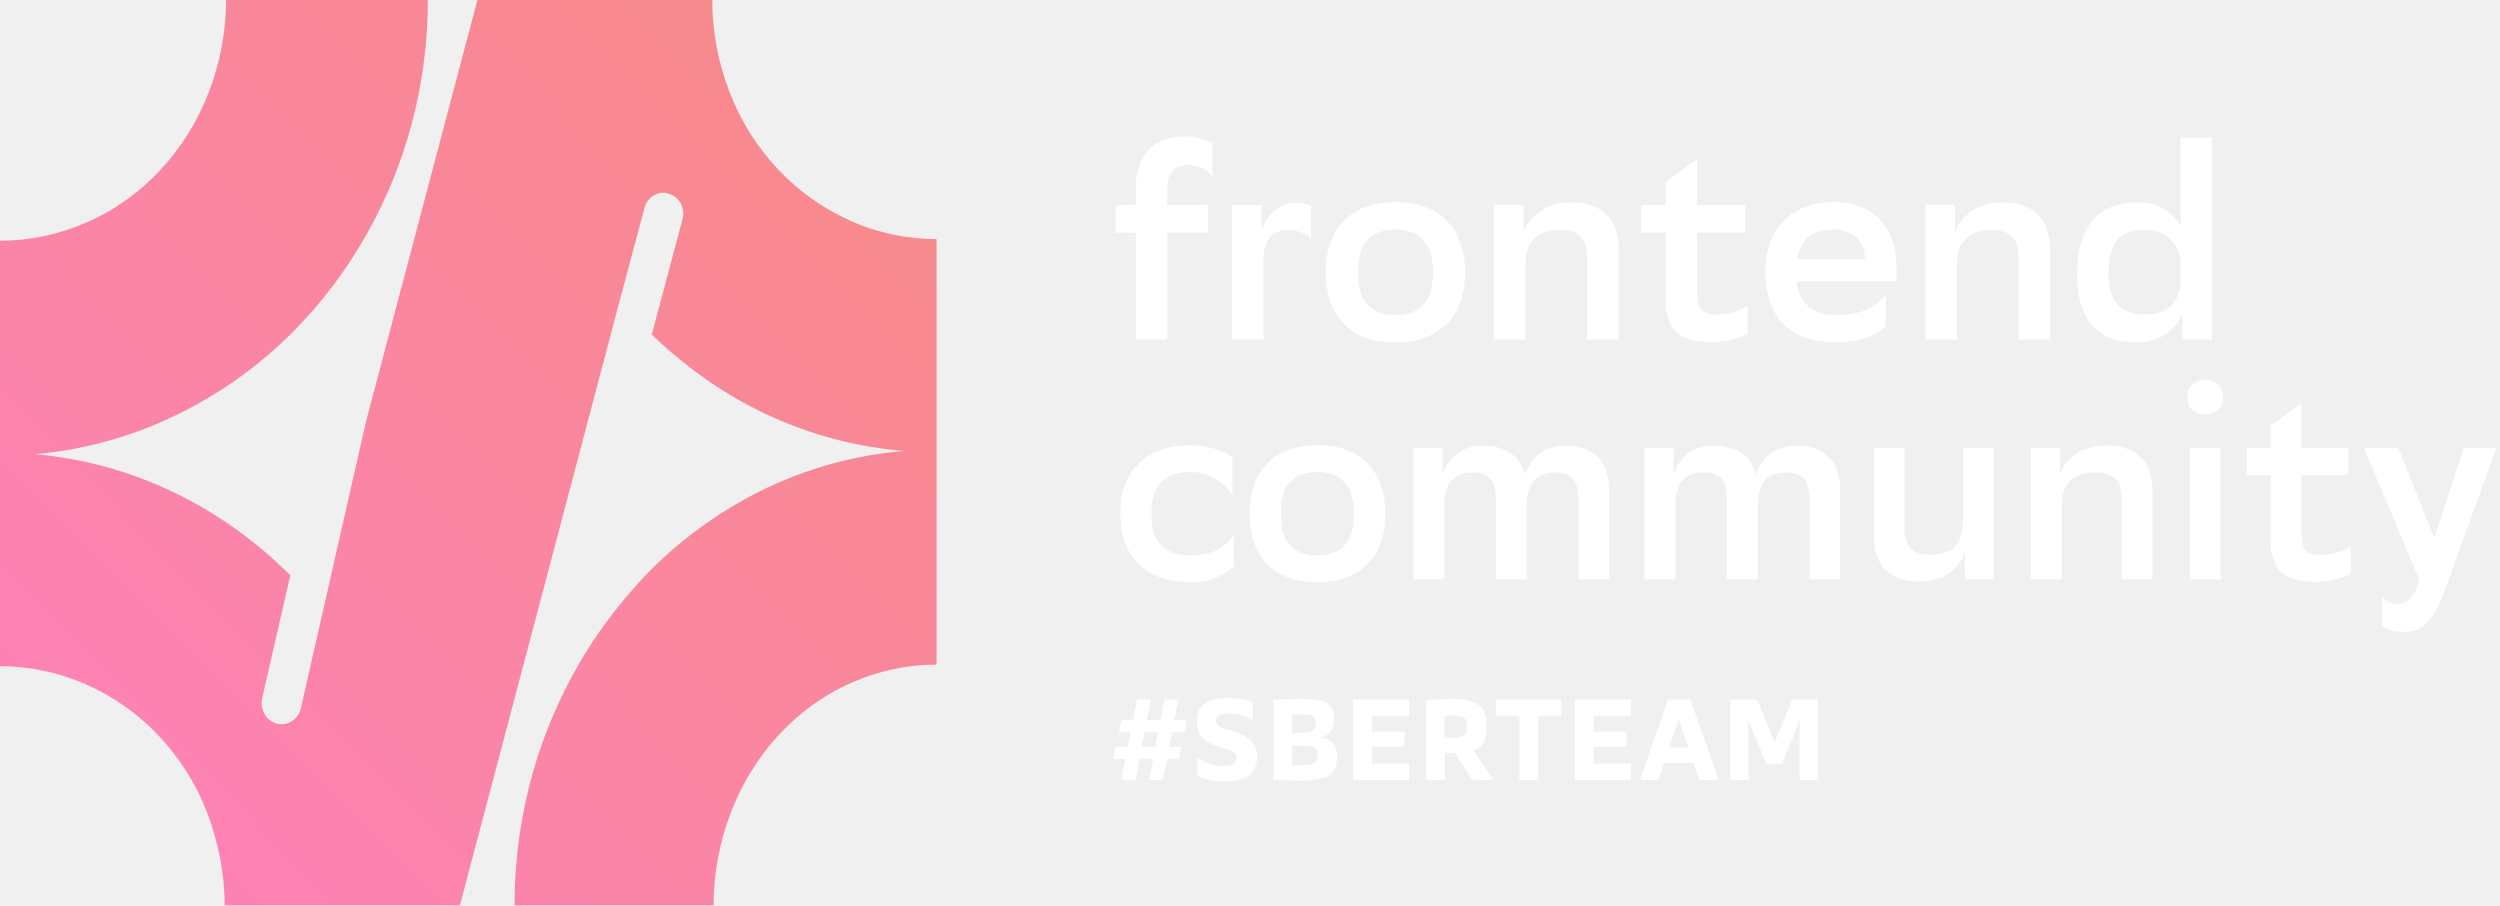
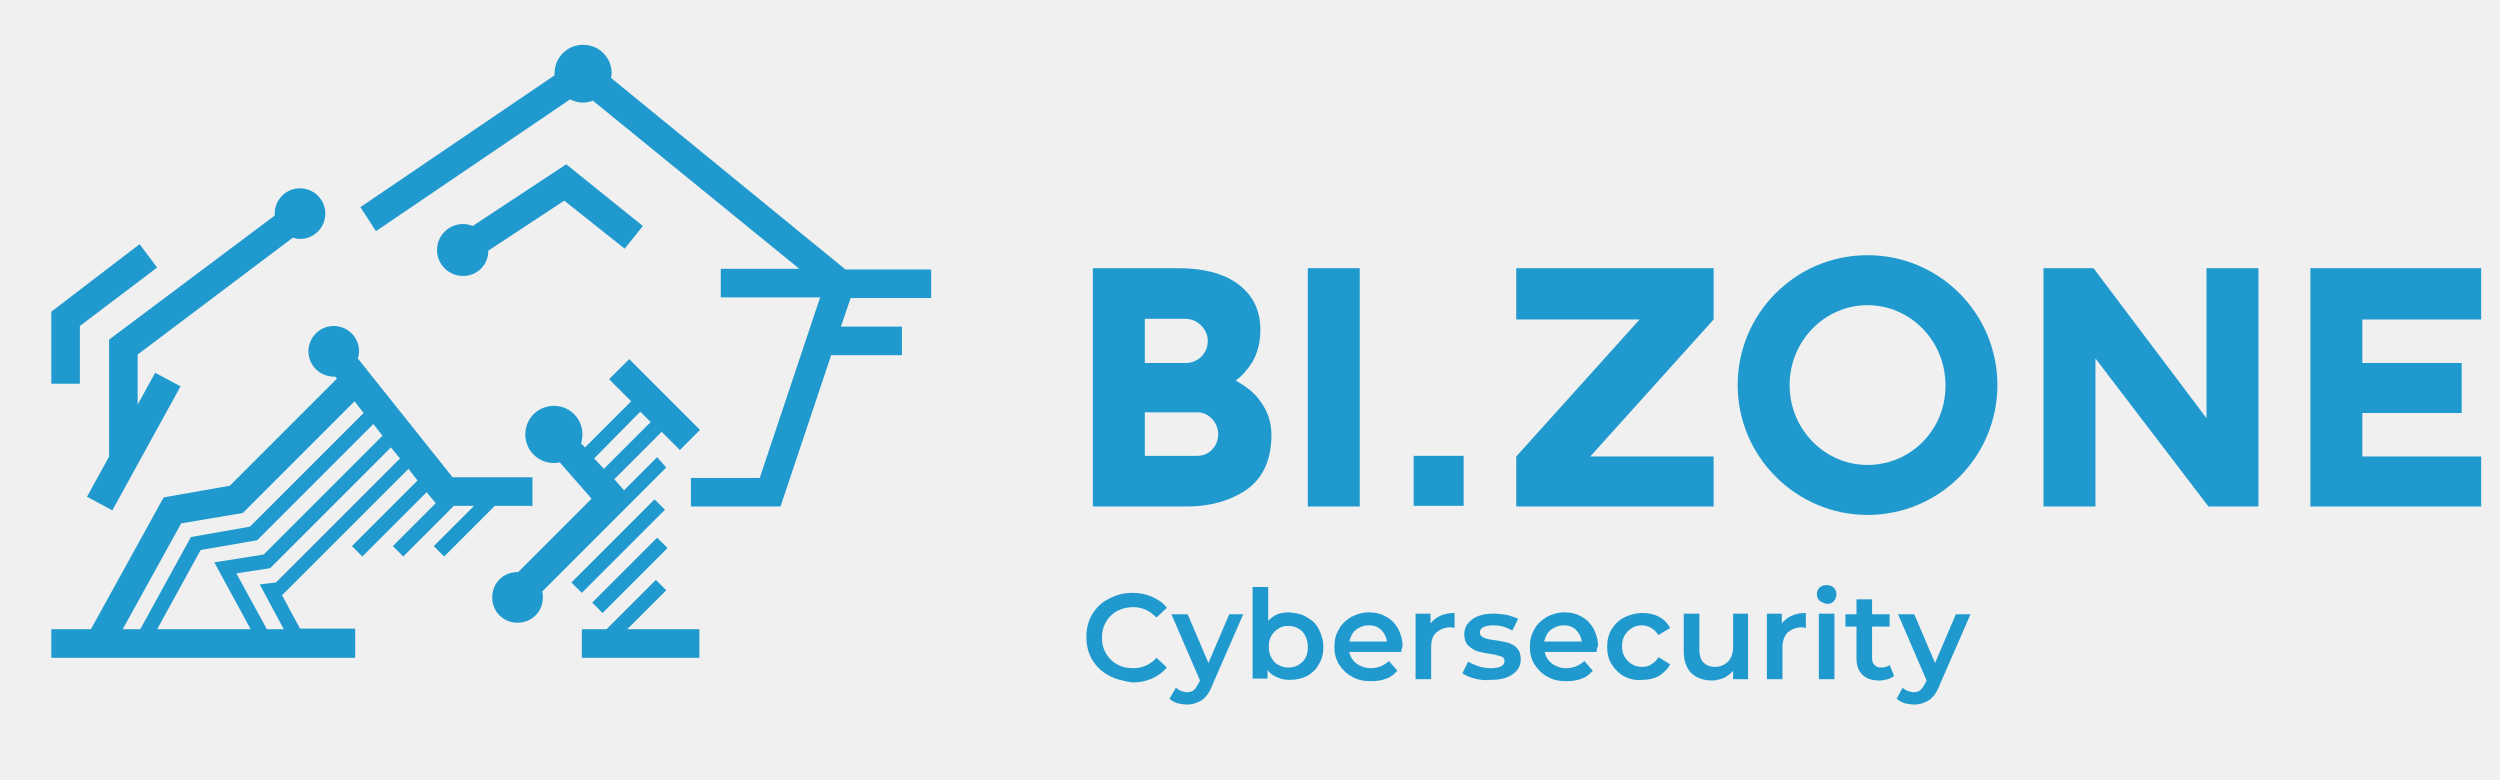
- <svg xmlns="http://www.w3.org/2000/svg" width="1245" height="451" viewBox="0 0 1245 451" fill="none">
-   <path fill-rule="evenodd" clip-rule="evenodd" d="M423.735 110.007C410.113 104.014 397.763 95.314 387.41 84.294C377.057 73.274 368.703 60.127 363.254 45.627C357.623 31.127 354.717 15.66 354.717 6.79435e-05H254.822H237.75L182.353 209.574L149.842 352.641C148.571 358.248 143.304 361.728 137.855 360.375C132.588 359.021 129.318 353.415 130.59 347.615L144.575 286.521C126.049 267.961 104.617 253.074 81.006 242.634C60.749 233.612 39.243 228.097 17.386 226.186C39.411 224.271 61.084 218.716 81.495 209.618C107.258 198.135 130.83 181.591 150.564 160.377C170.298 139.356 186.012 114.249 196.793 86.806C207.573 59.363 213.055 29.779 213.055 6.79435e-05H112.557C112.557 15.765 109.634 31.336 103.969 45.933C98.305 60.531 90.082 73.766 79.667 84.859C69.252 95.954 56.827 104.907 43.123 110.745C29.418 116.779 14.801 119.893 0 119.893V225.428V226.941V331.761C14.712 331.761 29.242 334.855 42.864 340.848C56.486 346.841 68.837 355.541 79.189 366.562C89.542 377.582 97.897 390.728 103.346 405.228C108.794 419.728 111.882 435.195 111.882 450.855H118.602H229.031L308.584 149.834L320.935 103.627C322.388 98.02 327.836 94.734 333.104 96.474C338.371 98.02 341.458 103.82 339.824 109.427L324.567 166.654C342.548 183.861 363.072 198.168 385.412 208.028C406.062 217.225 428.011 222.778 450.307 224.583C428.222 226.405 406.481 231.961 386.024 241.047C360.608 252.53 337.356 269.074 317.888 290.289V290.483C298.421 311.503 282.919 336.611 272.284 364.054C261.649 391.497 256.242 421.081 256.242 450.86H355.381C355.381 435.094 358.265 419.524 363.853 404.927C369.441 390.329 377.552 377.094 387.827 366C398.101 354.906 410.359 345.953 423.878 340.114C437.397 334.081 451.817 330.967 466.417 330.967V225.234L466.418 119.094C451.706 119.094 437.176 116.001 423.554 110.007H423.735Z" fill="url(#paint0_linear_9_21)" />
-   <path d="M565.615 102.082V93.908C565.615 89.263 566.241 85.288 567.491 81.982C568.742 78.677 570.439 75.997 572.583 73.942C574.817 71.888 577.407 70.369 580.355 69.386C583.393 68.404 586.653 67.912 590.137 67.912C593.264 67.912 595.944 68.314 598.177 69.118C600.5 69.833 602.376 70.592 603.805 71.396V88.28C602.555 86.404 600.947 84.93 598.981 83.858C597.016 82.697 594.604 82.116 591.745 82.116C588.887 82.116 586.43 82.965 584.375 84.662C582.321 86.36 581.293 89.442 581.293 93.908V102.082H601.527V115.884H581.293V169.082H565.615V115.884H555.565V102.082H565.615ZM645.706 100.876C647.046 100.876 648.431 101.1 649.86 101.546C651.29 101.904 652.317 102.306 652.942 102.752V119.1C651.87 117.85 650.307 116.778 648.252 115.884C646.287 114.991 643.964 114.544 641.284 114.544C632.798 114.544 628.778 120.306 629.224 131.83V169.082H613.546V102.082H628.286V115.75C628.644 113.785 629.314 111.909 630.296 110.122C631.368 108.246 632.619 106.638 634.048 105.298C635.567 103.958 637.309 102.886 639.274 102.082C641.24 101.278 643.384 100.876 645.706 100.876ZM694.725 170.556C689.455 170.556 684.72 169.842 680.521 168.412C676.323 166.894 672.705 164.66 669.667 161.712C666.63 158.764 664.307 155.102 662.699 150.724C661.091 146.347 660.287 141.21 660.287 135.314C660.287 129.508 661.136 124.46 662.833 120.172C664.531 115.795 666.898 112.177 669.935 109.318C672.973 106.37 676.635 104.182 680.923 102.752C685.211 101.323 689.991 100.608 695.261 100.608C700.443 100.608 705.133 101.368 709.331 102.886C713.619 104.405 717.237 106.638 720.185 109.586C723.223 112.534 725.545 116.197 727.153 120.574C728.761 124.952 729.565 130.044 729.565 135.85C729.565 141.657 728.717 146.749 727.019 151.126C725.322 155.414 722.955 158.988 719.917 161.846C716.88 164.705 713.217 166.894 708.929 168.412C704.641 169.842 699.907 170.556 694.725 170.556ZM676.233 135.716C676.233 143.131 677.886 148.536 681.191 151.93C684.497 155.236 689.097 156.888 694.993 156.888C700.979 156.888 705.579 155.191 708.795 151.796C712.011 148.312 713.619 142.997 713.619 135.85V135.448C713.619 128.034 711.922 122.674 708.527 119.368C705.222 115.974 700.621 114.276 694.725 114.276C688.74 114.366 684.139 116.152 680.923 119.636C677.797 123.031 676.233 128.257 676.233 135.314V135.716ZM790.377 128.48C790.377 123.656 789.35 120.172 787.295 118.028C785.241 115.795 781.891 114.634 777.245 114.544H776.843C765.409 114.544 759.691 120.306 759.691 131.83V169.082H744.013V101.948H758.753V115.616C760.183 111.507 762.952 108.023 767.061 105.164C771.26 102.216 776.575 100.742 783.007 100.742C790.243 100.832 795.871 102.842 799.891 106.772C804.001 110.614 806.055 116.465 806.055 124.326V169.082H790.377V128.48ZM845.137 79.302V102.082H869.123V115.884H845.137V144.962C845.137 149.429 845.852 152.511 847.281 154.208C848.8 155.816 851.435 156.62 855.187 156.62C858.046 156.62 860.771 156.218 863.361 155.414C866.041 154.61 868.364 153.583 870.329 152.332V165.866C869.615 166.492 868.587 167.072 867.247 167.608C865.907 168.144 864.433 168.636 862.825 169.082C861.217 169.44 859.52 169.752 857.733 170.02C855.947 170.288 854.205 170.422 852.507 170.422C844.914 170.422 839.152 168.859 835.221 165.732C831.38 162.516 829.459 157.112 829.459 149.518V115.884H817.265V102.082H829.459V90.558L845.137 79.302ZM939.113 162.382C938.309 163.365 937.148 164.348 935.629 165.33C934.11 166.224 932.279 167.072 930.135 167.876C927.991 168.68 925.579 169.306 922.899 169.752C920.308 170.199 917.494 170.422 914.457 170.422C903.29 170.512 894.625 167.608 888.461 161.712C882.297 155.727 879.215 146.928 879.215 135.314C879.215 129.776 880.019 124.862 881.627 120.574C883.324 116.197 885.692 112.534 888.729 109.586C891.766 106.638 895.34 104.405 899.449 102.886C903.648 101.368 908.293 100.608 913.385 100.608C923.122 100.698 930.716 103.601 936.165 109.318C941.704 115.036 944.473 123.165 944.473 133.706V140.138H894.759C896.01 151.305 902.754 156.888 914.993 156.888C921.157 156.888 926.249 155.861 930.269 153.806C934.378 151.752 937.326 149.25 939.113 146.302V162.382ZM912.983 114.276C907.891 114.276 903.826 115.527 900.789 118.028C897.752 120.53 895.831 124.192 895.027 129.016H928.795C928.616 124.46 927.142 120.887 924.373 118.296C921.604 115.616 917.807 114.276 912.983 114.276ZM1005.25 128.48C1005.25 123.656 1004.22 120.172 1002.17 118.028C1000.11 115.795 996.762 114.634 992.116 114.544H991.714C980.28 114.544 974.562 120.306 974.562 131.83V169.082H958.884V101.948H973.624V115.616C975.054 111.507 977.823 108.023 981.932 105.164C986.131 102.216 991.446 100.742 997.878 100.742C1005.11 100.832 1010.74 102.842 1014.76 106.772C1018.87 110.614 1020.93 116.465 1020.93 124.326V169.082H1005.25V128.48ZM1101.55 68.582V169.082H1086.94V155.682C1086.32 157.558 1085.38 159.39 1084.13 161.176C1082.88 162.874 1081.27 164.437 1079.3 165.866C1077.43 167.296 1075.15 168.412 1072.47 169.216C1069.88 170.11 1066.84 170.556 1063.36 170.556C1059.07 170.556 1055.14 169.931 1051.57 168.68C1048.08 167.34 1045.04 165.33 1042.45 162.65C1039.95 159.97 1037.99 156.531 1036.56 152.332C1035.13 148.134 1034.41 143.086 1034.41 137.19C1034.41 130.58 1035.13 124.996 1036.56 120.44C1037.99 115.795 1040 112.043 1042.59 109.184C1045.27 106.236 1048.48 104.092 1052.24 102.752C1055.99 101.412 1060.14 100.742 1064.7 100.742C1070.06 100.742 1074.48 101.904 1077.96 104.226C1081.54 106.46 1084.22 109.14 1086 112.266V68.582H1101.55ZM1068.18 114.544C1061.84 114.544 1057.24 116.242 1054.38 119.636C1051.52 122.942 1050.09 128.57 1050.09 136.52C1050.09 140.183 1050.49 143.31 1051.3 145.9C1052.19 148.402 1053.4 150.456 1054.92 152.064C1056.52 153.672 1058.4 154.834 1060.54 155.548C1062.78 156.263 1065.23 156.62 1067.91 156.62C1073.63 156.62 1077.96 155.236 1080.91 152.466C1083.86 149.697 1085.56 145.811 1086 140.808V130.892C1085.56 125.622 1083.73 121.602 1080.51 118.832C1077.38 115.974 1073.27 114.544 1068.18 114.544Z" fill="white" />
-   <path d="M614.403 281.956C612.921 283.787 610.263 285.574 606.427 287.317C602.592 289.06 598.016 289.932 592.699 289.932C587.469 289.932 582.718 289.235 578.447 287.84C574.176 286.358 570.515 284.179 567.464 281.302C564.413 278.426 562.059 274.852 560.403 270.581C558.747 266.31 557.919 261.298 557.919 255.545C557.919 249.966 558.747 245.085 560.403 240.901C562.147 236.629 564.544 233.099 567.595 230.31C570.645 227.433 574.306 225.298 578.578 223.903C582.849 222.421 587.599 221.68 592.829 221.68C597.275 221.768 601.328 222.378 604.989 223.511C608.65 224.644 611.57 226.039 613.749 227.695V246.784C611.483 243.298 608.606 240.508 605.12 238.416C601.72 236.237 597.623 235.104 592.829 235.017C586.553 235.017 581.759 236.673 578.447 239.985C575.134 243.298 573.478 248.266 573.478 254.891V256.852C573.478 263.651 575.178 268.663 578.578 271.888C582.064 275.026 586.902 276.595 593.091 276.595C598.582 276.595 603.071 275.593 606.558 273.588C610.132 271.583 612.747 269.143 614.403 266.266V281.956ZM655.875 289.932C650.733 289.932 646.113 289.235 642.016 287.84C637.919 286.358 634.389 284.179 631.425 281.302C628.461 278.426 626.195 274.852 624.626 270.581C623.057 266.31 622.273 261.298 622.273 255.545C622.273 249.879 623.101 244.954 624.757 240.77C626.413 236.499 628.723 232.968 631.687 230.179C634.65 227.303 638.224 225.167 642.408 223.772C646.592 222.378 651.256 221.68 656.398 221.68C661.454 221.68 666.03 222.421 670.127 223.903C674.311 225.385 677.841 227.564 680.718 230.441C683.682 233.317 685.948 236.891 687.517 241.162C689.086 245.433 689.87 250.402 689.87 256.068C689.87 261.733 689.042 266.702 687.386 270.973C685.73 275.157 683.42 278.644 680.456 281.433C677.493 284.222 673.919 286.358 669.735 287.84C665.551 289.235 660.931 289.932 655.875 289.932ZM637.832 255.937C637.832 263.172 639.444 268.445 642.67 271.758C645.895 274.983 650.384 276.595 656.137 276.595C661.977 276.595 666.466 274.939 669.604 271.627C672.742 268.227 674.311 263.041 674.311 256.068V255.675C674.311 248.441 672.655 243.211 669.343 239.985C666.117 236.673 661.628 235.017 655.875 235.017C650.035 235.104 645.546 236.847 642.408 240.247C639.357 243.559 637.832 248.658 637.832 255.545V255.937ZM745.023 249.007C745.023 244.213 744.108 240.726 742.278 238.547C740.534 236.368 737.571 235.278 733.387 235.278C723.798 235.366 719.091 240.988 719.266 252.145V288.494H703.968V223.119H718.35V236.455C719.484 232.445 721.75 229.046 725.149 226.257C728.636 223.38 733.038 221.942 738.355 221.942C744.021 221.942 748.641 223.162 752.215 225.603C755.788 227.956 758.186 231.574 759.406 236.455C760.626 232.358 762.936 228.915 766.336 226.126C769.822 223.337 774.224 221.942 779.541 221.942C786.602 221.942 792.006 223.86 795.754 227.695C799.503 231.443 801.377 237.152 801.377 244.823V288.494H786.079V249.007C786.079 244.213 785.207 240.726 783.464 238.547C781.721 236.368 778.713 235.278 774.442 235.278C769.822 235.278 766.336 236.586 763.982 239.201C761.716 241.816 760.495 245.608 760.321 250.576V288.494H745.023V249.007ZM860.068 249.007C860.068 244.213 859.153 240.726 857.322 238.547C855.579 236.368 852.615 235.278 848.431 235.278C838.843 235.366 834.136 240.988 834.31 252.145V288.494H819.013V223.119H833.395V236.455C834.528 232.445 836.795 229.046 840.194 226.257C843.681 223.38 848.083 221.942 853.4 221.942C859.066 221.942 863.686 223.162 867.259 225.603C870.833 227.956 873.23 231.574 874.451 236.455C875.671 232.358 877.981 228.915 881.38 226.126C884.867 223.337 889.269 221.942 894.586 221.942C901.647 221.942 907.051 223.86 910.799 227.695C914.547 231.443 916.421 237.152 916.421 244.823V288.494H901.124V249.007C901.124 244.213 900.252 240.726 898.509 238.547C896.765 236.368 893.758 235.278 889.487 235.278C884.867 235.278 881.38 236.586 879.027 239.201C876.761 241.816 875.54 245.608 875.366 250.576V288.494H860.068V249.007ZM948.44 262.605C948.44 267.312 949.442 270.755 951.447 272.934C953.452 275.114 956.721 276.247 961.253 276.334C972.236 276.334 977.684 270.712 977.597 259.467V223.119H992.895V288.494H978.512V275.157C977.205 279.167 974.546 282.61 970.537 285.486C966.614 288.276 961.602 289.67 955.5 289.67H955.239C948.266 289.496 942.861 287.578 939.026 283.917C935.191 280.169 933.273 274.46 933.273 266.789V223.119H948.44V262.605ZM1056.67 248.876C1056.67 244.169 1055.67 240.77 1053.67 238.678C1051.66 236.499 1048.39 235.366 1043.86 235.278H1043.47C1032.31 235.278 1026.73 240.901 1026.73 252.145V288.494H1011.43V222.988H1025.82V236.324C1027.21 232.315 1029.91 228.915 1033.92 226.126C1038.02 223.249 1043.21 221.811 1049.48 221.811C1056.54 221.898 1062.04 223.86 1065.96 227.695C1069.97 231.443 1071.97 237.152 1071.97 244.823V288.494H1056.67V248.876ZM1089.19 197.753C1089.19 195.225 1090.01 193.177 1091.67 191.608C1093.33 190.039 1095.55 189.254 1098.34 189.254C1101.04 189.254 1103.18 190.039 1104.75 191.608C1106.4 193.177 1107.23 195.225 1107.23 197.753C1107.23 200.368 1106.4 202.46 1104.75 204.029C1103.18 205.598 1101.04 206.383 1098.34 206.383C1095.55 206.383 1093.33 205.598 1091.67 204.029C1090.01 202.46 1089.19 200.368 1089.19 197.753ZM1090.62 223.119H1105.92V288.494H1090.62V223.119ZM1146.11 200.891V223.119H1169.52V236.586H1146.11V264.959C1146.11 269.317 1146.81 272.324 1148.21 273.98C1149.69 275.549 1152.26 276.334 1155.92 276.334C1158.71 276.334 1161.37 275.942 1163.9 275.157C1166.51 274.373 1168.78 273.37 1170.69 272.15V285.356C1170 285.966 1168.99 286.532 1167.69 287.055C1166.38 287.578 1164.94 288.058 1163.37 288.494C1161.8 288.842 1160.15 289.147 1158.4 289.409C1156.66 289.67 1154.96 289.801 1153.3 289.801C1145.9 289.801 1140.27 288.276 1136.44 285.225C1132.69 282.087 1130.82 276.813 1130.82 269.404V236.586H1118.92V223.119H1130.82V211.874L1146.11 200.891ZM1177.24 223.119H1194.37L1212.28 267.966L1226.92 223.119H1243.14L1216.99 295.423C1215.51 299.346 1214.02 302.527 1212.54 304.968C1211.06 307.496 1209.49 309.457 1207.83 310.852C1206.27 312.334 1204.57 313.336 1202.74 313.859C1200.9 314.382 1198.9 314.644 1196.72 314.644C1194.72 314.644 1192.71 314.382 1190.71 313.859C1188.7 313.336 1187.22 312.639 1186.26 311.767V297.515C1187.22 298.474 1188.4 299.259 1189.79 299.869C1191.19 300.479 1192.62 300.784 1194.11 300.784C1196.46 300.784 1198.51 299.869 1200.25 298.038C1202.08 296.295 1203.61 293.201 1204.83 288.755L1177.24 223.119Z" fill="white" />
-   <path d="M560.518 377.928H554.454L555.713 371.979H561.605L563.149 364.657H557.2L558.458 358.65H564.236L566.181 348.354H573.102L571.1 358.65H577.965L579.91 348.354H586.831L584.829 358.65H591.064L589.806 364.657H583.742L582.198 371.979H588.261L587.003 377.928H581.168L579.166 388.396H572.302L574.304 377.928H567.439L565.437 388.396H558.516L560.518 377.928ZM575.333 371.979L576.878 364.657H570.013L568.469 371.979H575.333ZM615.749 377.299C615.749 376.155 615.253 375.278 614.261 374.667C613.308 374.019 612.107 373.466 610.658 373.008C609.208 372.513 607.626 371.998 605.91 371.464C604.194 370.93 602.611 370.186 601.162 369.233C599.713 368.28 598.492 367.021 597.501 365.458C596.547 363.856 596.071 361.778 596.071 359.223C596.071 357.43 596.338 355.828 596.872 354.417C597.444 352.968 598.34 351.748 599.56 350.756C600.819 349.727 602.439 348.945 604.422 348.411C606.406 347.877 608.827 347.61 611.687 347.61C614.242 347.61 616.569 347.801 618.666 348.182C620.802 348.526 622.556 348.983 623.929 349.555V358.765C622.48 357.773 620.744 356.953 618.723 356.305C616.702 355.619 614.605 355.275 612.431 355.275C611.058 355.275 609.933 355.371 609.056 355.562C608.179 355.752 607.473 356.019 606.939 356.362C606.444 356.706 606.081 357.106 605.853 357.564C605.662 358.021 605.567 358.517 605.567 359.051C605.567 360.157 606.062 361.015 607.054 361.625C608.083 362.235 609.342 362.788 610.829 363.284C612.355 363.742 613.994 364.237 615.749 364.771C617.541 365.267 619.181 366.011 620.668 367.002C622.194 367.956 623.452 369.214 624.444 370.778C625.473 372.341 625.988 374.4 625.988 376.955C625.988 380.807 624.691 383.801 622.098 385.936C619.505 388.072 615.31 389.14 609.514 389.14C606.92 389.14 604.422 388.892 602.02 388.396C599.617 387.9 597.692 387.233 596.242 386.394V376.841C596.738 377.299 597.386 377.794 598.187 378.328C598.988 378.862 599.922 379.358 600.99 379.816C602.058 380.273 603.259 380.674 604.594 381.017C605.929 381.322 607.397 381.475 608.999 381.475C611.401 381.475 613.117 381.093 614.147 380.33C615.215 379.568 615.749 378.557 615.749 377.299ZM634.148 348.411C637.084 348.297 639.735 348.22 642.099 348.182C644.502 348.106 646.733 348.068 648.792 348.068C651.881 348.068 654.417 348.259 656.4 348.64C658.421 349.021 660.023 349.631 661.205 350.47C662.387 351.309 663.207 352.396 663.665 353.731C664.161 355.028 664.408 356.61 664.408 358.479C664.408 363.36 661.968 366.354 657.086 367.46C660.099 367.65 662.311 368.528 663.722 370.091C665.133 371.617 665.839 373.79 665.839 376.612C665.839 378.748 665.553 380.597 664.98 382.161C664.447 383.686 663.474 384.945 662.063 385.936C660.69 386.928 658.822 387.652 656.457 388.11C654.093 388.568 651.118 388.797 647.534 388.797C645.894 388.797 643.968 388.758 641.756 388.682C639.544 388.606 637.008 388.491 634.148 388.339V348.411ZM643.529 380.845C644.406 380.922 645.264 380.979 646.103 381.017C646.942 381.017 647.82 381.017 648.735 381.017C650.26 381.017 651.5 380.941 652.453 380.788C653.445 380.597 654.207 380.311 654.741 379.93C655.313 379.511 655.695 378.996 655.885 378.386C656.114 377.775 656.228 377.013 656.228 376.097C656.228 375.182 656.114 374.419 655.885 373.809C655.656 373.199 655.275 372.722 654.741 372.379C654.207 371.998 653.483 371.731 652.567 371.578C651.69 371.426 650.584 371.35 649.25 371.35H643.529V380.845ZM649.707 364.886C651.805 364.886 653.235 364.504 653.997 363.742C654.798 362.979 655.199 361.835 655.199 360.309C655.199 359.432 655.103 358.708 654.913 358.136C654.76 357.564 654.455 357.106 653.997 356.763C653.54 356.42 652.911 356.172 652.11 356.019C651.347 355.867 650.336 355.79 649.078 355.79C648.163 355.79 647.267 355.809 646.389 355.848C645.55 355.848 644.597 355.886 643.529 355.962V364.886H649.707ZM673.81 348.354H701.725V356.477H683.192V364.371H699.495V371.922H683.192V380.273H701.725V388.396H673.81V348.354ZM710.177 388.396V348.526C712.694 348.411 715.02 348.316 717.156 348.24C719.291 348.125 721.503 348.068 723.791 348.068C726.918 348.068 729.55 348.354 731.685 348.926C733.821 349.46 735.518 350.28 736.776 351.386C738.073 352.453 738.988 353.826 739.522 355.504C740.094 357.144 740.38 359.07 740.38 361.282C740.38 362.922 740.266 364.409 740.037 365.744C739.846 367.04 739.484 368.203 738.95 369.233C738.454 370.263 737.787 371.159 736.948 371.922C736.109 372.684 735.06 373.333 733.802 373.867L743.583 388.396H733.23L724.535 374.896H719.558V388.396H710.177ZM723.734 367.517C725.069 367.517 726.175 367.403 727.052 367.174C727.967 366.945 728.692 366.602 729.225 366.144C729.759 365.686 730.141 365.095 730.369 364.371C730.598 363.646 730.713 362.788 730.713 361.797C730.713 360.843 730.598 360.023 730.369 359.337C730.179 358.65 729.817 358.098 729.283 357.678C728.749 357.22 728.024 356.896 727.109 356.706C726.194 356.477 725.031 356.362 723.62 356.362C722.781 356.362 722.037 356.381 721.389 356.42C720.778 356.458 720.092 356.515 719.329 356.591V367.517H723.734ZM756.617 356.42H745.062V348.354H777.496V356.42H765.941V388.396H756.617V356.42ZM784.306 348.354H812.221V356.477H793.688V364.371H809.99V371.922H793.688V380.273H812.221V388.396H784.306V348.354ZM843.369 379.987H828.725L825.979 388.396H816.655L830.727 348.354H841.824L855.839 388.396H846.229L843.369 379.987ZM831.299 372.265H840.795L836.047 358.021L831.299 372.265ZM861.676 348.354H875.004L883.813 369.633L892.565 348.354H905.322V388.396H896.169V365.858C896.169 364.676 896.188 363.436 896.226 362.14C896.303 360.843 896.379 359.566 896.455 358.307C895.921 359.642 895.387 360.958 894.854 362.254C894.358 363.551 893.9 364.714 893.481 365.744L887.417 380.388H879.695L873.574 365.858C873.154 364.79 872.678 363.589 872.144 362.254C871.61 360.92 871.057 359.585 870.485 358.25C870.561 359.547 870.618 360.843 870.657 362.14C870.733 363.398 870.771 364.619 870.771 365.801V388.396H861.676V348.354Z" fill="white" />
-   <defs>
-     <linearGradient id="paint0_linear_9_21" x1="414.5" y1="52.5" x2="50" y2="412.5" gradientUnits="userSpaceOnUse">
-       <stop stop-color="#F78A8C" />
-       <stop offset="1" stop-color="#FD82B6" />
-     </linearGradient>
-   </defs>
+ <svg xmlns="http://www.w3.org/2000/svg" version="1.1" id="Logo_H" x="0px" y="0px" viewBox="75 75 385 120" style="enable-background:new 0 0 540 262;" xml:space="preserve">
+   <style type="text/css">
+ 	.st0{fill-rule:evenodd;clip-rule:evenodd;fill:#209ACE;}
+ 	.st1{fill:#209ACE;}
+ </style>
+   <g>
+     <path class="st0" d="M117.3,108.2v-0.3c0-2.1,1.7-3.9,3.9-3.9c2.1,0,3.9,1.7,3.9,3.9c0,2.1-1.7,3.9-3.9,3.9c-0.4,0-0.7-0.1-1.1-0.2   l-23.9,18v7.7l2.7-4.9l3.9,2.1l-10.5,19.1l-3.9-2.1l3.4-6.2v-18L117.3,108.2z M129.8,176.3H82.9v-4.4H89l11.2-20.3l10.2-1.8   l16.5-16.5l-0.3-0.3h-0.2c-2.1,0-3.9-1.7-3.9-3.9c0-2.1,1.7-3.9,3.9-3.9c2.1,0,3.9,1.7,3.9,3.9c0,0.4-0.1,0.8-0.2,1.1l14.6,18.3   H157v4.4h-5.8l-7.8,7.8l-1.6-1.6l6.2-6.2h-3.1l-7.8,7.8l-1.6-1.6l6.6-6.6l-1.4-1.7l-9.9,9.9l-1.6-1.6l10.1-10.1l-1.4-1.8   l-19.4,19.4h-0.1l2.8,5.2h8.5v4.5L129.8,176.3L129.8,176.3z M96.6,171.9l7.8-14.2l9.1-1.6l17.5-17.5l-1.4-1.8L112.4,154l-9.5,1.6   l-9,16.3L96.6,171.9L96.6,171.9z M113.6,171.9l-5.6-10.3l7.6-1.2l18.3-18.3l-1.4-1.8l-17.9,17.9l-8.7,1.5l-6.7,12.2L113.6,171.9   L113.6,171.9z M118.7,171.9L115,165l2.5-0.3l19.1-19.1l-1.4-1.7l-18.6,18.6l-5.2,0.8l4.7,8.6L118.7,171.9L118.7,171.9z    M171.2,113.3l2.8-3.5l-11.8-9.5l-14.4,9.5c-0.5-0.2-1-0.3-1.5-0.3c-2.2,0-4,1.8-4,4s1.8,4,4,4s3.9-1.7,3.9-3.9l11.7-7.7   L171.2,113.3z M132.9,110.6l29.9-20.3c0.6,0.3,1.2,0.5,1.9,0.5c0.6,0,1.1-0.1,1.6-0.3l31.8,25.9H186v4.4h15.3l-9.3,27.8h-10.6v4.4   h13.8l7.8-23.3h10.9v-4.4h-9.4l1.5-4.4h12.4v-4.4h-13.2L169.1,87c0-0.2,0.1-0.5,0.1-0.7c0-2.5-2-4.4-4.4-4.4c-2.5,0-4.4,2-4.4,4.4   v0.3l-29.9,20.3L132.9,110.6z M177.6,147l-19.1,19.1c0.1,0.3,0.1,0.6,0.1,0.9c0,2.2-1.7,3.9-3.9,3.9s-3.9-1.7-3.9-3.9   s1.7-3.9,3.9-3.9h0.1l11.3-11.3l-4.9-5.6c-0.3,0.1-0.6,0.1-0.9,0.1c-2.5,0-4.4-2-4.4-4.4c0-2.5,2-4.4,4.4-4.4c2.5,0,4.4,2,4.4,4.4   c0,0.5-0.1,0.9-0.2,1.4l0.6,0.6l7.1-7.1l-3.4-3.4l3.1-3.1l10.9,10.9l-3.1,3.1l-2.8-2.8l-7.3,7.3l1.5,1.7l5.1-5.1L177.6,147z    M168,147.2l7.2-7.2l-1.6-1.6l-7.1,7.2L168,147.2z M177.4,153.5l-1.6-1.6L163,164.7l1.6,1.6L177.4,153.5z M166.2,167.8l1.6,1.6   l10-10l-1.6-1.6L166.2,167.8z M182.8,171.9h-11.2l6-6l-1.6-1.6l-7.6,7.6h-3.8v4.4h18.1v-4.4H182.8z M87.3,125.2l11.9-9l-2.7-3.6   L82.9,123v11.1h4.4V125.2z" />
+     <g>
+       <g>
+         <path class="st1" d="M245.7,179c-1.1-0.6-1.9-1.4-2.5-2.4s-0.9-2.2-0.9-3.5s0.3-2.5,0.9-3.5c0.6-1,1.5-1.9,2.6-2.4     c1.1-0.6,2.3-0.9,3.6-0.9c1.1,0,2.1,0.2,3,0.6c0.9,0.4,1.7,0.9,2.3,1.7l-1.6,1.5c-1-1-2.1-1.6-3.6-1.6c-0.9,0-1.7,0.2-2.5,0.6     c-0.7,0.4-1.3,1-1.7,1.7s-0.6,1.5-0.6,2.4s0.2,1.7,0.6,2.4c0.4,0.7,1,1.3,1.7,1.7s1.5,0.6,2.5,0.6c1.4,0,2.6-0.5,3.6-1.6l1.6,1.5     c-0.6,0.7-1.4,1.3-2.3,1.7s-1.9,0.6-3,0.6C248,179.9,246.8,179.6,245.7,179z" />
+         <path class="st1" d="M266.5,169.5l-4.8,11c-0.4,1.1-1,1.9-1.6,2.3c-0.6,0.4-1.4,0.7-2.3,0.7c-0.5,0-1-0.1-1.5-0.2     c-0.5-0.2-0.9-0.4-1.2-0.7l1-1.7c0.2,0.2,0.5,0.4,0.8,0.5s0.6,0.2,0.9,0.2c0.4,0,0.8-0.1,1-0.3c0.3-0.2,0.5-0.6,0.8-1.1l0.2-0.4     l-4.4-10.2h2.5l3.2,7.5l3.2-7.5h2.2V169.5z" />
+         <path class="st1" d="M276.3,170.1c0.8,0.4,1.4,1,1.8,1.8s0.7,1.7,0.7,2.7s-0.2,1.9-0.7,2.7c-0.4,0.8-1.1,1.4-1.8,1.8     c-0.8,0.4-1.7,0.6-2.7,0.6c-0.7,0-1.3-0.1-1.9-0.4c-0.6-0.2-1.1-0.6-1.5-1.1v1.3h-2.3v-14.1h2.4v5.2c0.4-0.4,0.9-0.8,1.4-1     s1.2-0.3,1.8-0.3C274.7,169.4,275.6,169.6,276.3,170.1z M275.6,176.9c0.6-0.6,0.8-1.3,0.8-2.3c0-0.9-0.3-1.7-0.8-2.3     c-0.6-0.6-1.3-0.9-2.2-0.9c-0.6,0-1.1,0.1-1.5,0.4c-0.5,0.3-0.8,0.6-1.1,1.1c-0.3,0.5-0.4,1-0.4,1.7c0,0.6,0.1,1.2,0.4,1.7     s0.6,0.9,1.1,1.1c0.5,0.3,1,0.4,1.5,0.4C274.3,177.8,275,177.5,275.6,176.9z" />
+         <path class="st1" d="M290.8,175.4h-8c0.1,0.7,0.5,1.3,1.1,1.8c0.6,0.4,1.3,0.7,2.2,0.7c1.1,0,2-0.4,2.8-1.1l1.3,1.5     c-0.5,0.5-1,1-1.7,1.2c-0.7,0.3-1.5,0.4-2.4,0.4c-1.1,0-2.1-0.2-2.9-0.7c-0.8-0.4-1.5-1.1-2-1.9c-0.5-0.8-0.7-1.7-0.7-2.7     s0.2-1.9,0.7-2.7c0.4-0.8,1.1-1.4,1.9-1.9c0.8-0.4,1.7-0.7,2.7-0.7s1.9,0.2,2.7,0.7c0.8,0.4,1.4,1.1,1.8,1.8     c0.4,0.8,0.7,1.7,0.7,2.7C290.9,174.8,290.8,175.1,290.8,175.4z M283.8,172c-0.5,0.4-0.8,1-1,1.8h5.8c-0.1-0.7-0.4-1.3-0.9-1.8     s-1.2-0.7-1.9-0.7C285,171.3,284.3,171.6,283.8,172z" />
+         <path class="st1" d="M299,169.4v2.3c-0.2,0-0.4-0.1-0.6-0.1c-0.9,0-1.6,0.3-2.2,0.8s-0.8,1.3-0.8,2.3v4.9H293v-10.1h2.3v1.5     C296.1,170,297.3,169.4,299,169.4z" />
+         <path class="st1" d="M302.1,179.5c-0.8-0.2-1.4-0.5-1.9-0.8l0.9-1.8c0.5,0.3,1,0.5,1.6,0.7s1.3,0.3,1.9,0.3     c1.4,0,2.1-0.4,2.1-1.1c0-0.4-0.2-0.6-0.5-0.7c-0.4-0.1-0.9-0.3-1.7-0.4c-0.8-0.1-1.5-0.3-2-0.4c-0.5-0.2-1-0.5-1.4-0.9     s-0.6-1-0.6-1.7c0-1,0.4-1.7,1.2-2.3c0.8-0.6,1.9-0.9,3.3-0.9c0.7,0,1.4,0.1,2.1,0.2c0.7,0.2,1.3,0.4,1.7,0.6l-0.9,1.8     c-0.9-0.5-1.8-0.8-2.9-0.8c-0.7,0-1.2,0.1-1.6,0.3s-0.5,0.5-0.5,0.8c0,0.4,0.2,0.6,0.6,0.8s1,0.3,1.8,0.4c0.8,0.1,1.5,0.3,2,0.4     c0.5,0.2,1,0.4,1.3,0.8c0.4,0.4,0.6,1,0.6,1.7c0,1-0.4,1.7-1.2,2.3c-0.8,0.6-1.9,0.9-3.4,0.9     C303.7,179.8,302.9,179.7,302.1,179.5z" />
+         <path class="st1" d="M320.9,175.4h-8c0.1,0.7,0.5,1.3,1.1,1.8c0.6,0.4,1.3,0.7,2.2,0.7c1.1,0,2-0.4,2.8-1.1l1.3,1.5     c-0.5,0.5-1,1-1.7,1.2c-0.7,0.3-1.5,0.4-2.4,0.4c-1.1,0-2.1-0.2-2.9-0.7c-0.8-0.4-1.5-1.1-2-1.9c-0.5-0.8-0.7-1.7-0.7-2.7     s0.2-1.9,0.7-2.7c0.4-0.8,1.1-1.4,1.9-1.9c0.8-0.4,1.7-0.7,2.7-0.7s1.9,0.2,2.7,0.7c0.8,0.4,1.4,1.1,1.8,1.8     c0.4,0.8,0.7,1.7,0.7,2.7C320.9,174.8,320.9,175.1,320.9,175.4z M313.8,172c-0.5,0.4-0.8,1-1,1.8h5.8c-0.1-0.7-0.4-1.3-0.9-1.8     s-1.2-0.7-1.9-0.7C315,171.3,314.4,171.6,313.8,172z" />
+         <path class="st1" d="M325.2,179.2c-0.8-0.4-1.5-1.1-2-1.9c-0.5-0.8-0.7-1.7-0.7-2.7s0.2-1.9,0.7-2.7s1.1-1.4,1.9-1.8     c0.8-0.4,1.8-0.7,2.8-0.7s1.9,0.2,2.6,0.6c0.8,0.4,1.3,1,1.7,1.7l-1.8,1.1c-0.3-0.5-0.7-0.8-1.1-1.1c-0.4-0.2-0.9-0.4-1.4-0.4     c-0.9,0-1.6,0.3-2.2,0.9c-0.6,0.6-0.9,1.3-0.9,2.3s0.3,1.7,0.9,2.3s1.3,0.9,2.2,0.9c0.5,0,1-0.1,1.4-0.4c0.4-0.2,0.8-0.6,1.1-1.1     l1.8,1.1c-0.4,0.8-1,1.3-1.7,1.8c-0.8,0.4-1.6,0.6-2.6,0.6C326.9,179.8,326,179.6,325.2,179.2z" />
+         <path class="st1" d="M344.2,169.5v10.1h-2.3v-1.3c-0.4,0.5-0.9,0.8-1.4,1.1c-0.6,0.2-1.2,0.4-1.8,0.4c-1.4,0-2.4-0.4-3.2-1.1     c-0.8-0.8-1.2-1.9-1.2-3.4v-5.8h2.4v5.5c0,0.9,0.2,1.6,0.6,2s1,0.7,1.8,0.7s1.5-0.3,2-0.8s0.8-1.3,0.8-2.3v-5.1L344.2,169.5     L344.2,169.5z" />
+         <path class="st1" d="M353.1,169.4v2.3c-0.2,0-0.4-0.1-0.6-0.1c-0.9,0-1.6,0.3-2.2,0.8c-0.5,0.5-0.8,1.3-0.8,2.3v4.9h-2.4v-10.1     h2.3v1.5C350.2,170,351.4,169.4,353.1,169.4z" />
+         <path class="st1" d="M355.2,167.5c-0.3-0.3-0.4-0.6-0.4-1s0.1-0.7,0.4-1s0.7-0.4,1.1-0.4s0.8,0.1,1.1,0.4c0.3,0.3,0.4,0.6,0.4,1     s-0.1,0.8-0.4,1.1s-0.6,0.4-1.1,0.4C355.8,167.9,355.5,167.7,355.2,167.5z M355.1,169.5h2.4v10.1h-2.4V169.5z" />
+         <path class="st1" d="M366.7,179.1c-0.3,0.2-0.6,0.4-1,0.5s-0.8,0.2-1.3,0.2c-1.1,0-2-0.3-2.6-0.9c-0.6-0.6-0.9-1.4-0.9-2.5v-4.9     h-1.7v-1.9h1.7v-2.3h2.4v2.3h2.7v1.9h-2.7v4.8c0,0.5,0.1,0.9,0.4,1.1c0.2,0.3,0.6,0.4,1,0.4c0.5,0,1-0.1,1.3-0.4L366.7,179.1z" />
+         <path class="st1" d="M378.5,169.5l-4.8,11c-0.4,1.1-1,1.9-1.6,2.3c-0.6,0.4-1.4,0.7-2.3,0.7c-0.5,0-1-0.1-1.5-0.2     c-0.5-0.2-0.9-0.4-1.2-0.7l0.9-1.7c0.2,0.2,0.5,0.4,0.8,0.5s0.6,0.2,0.9,0.2c0.4,0,0.8-0.1,1-0.3c0.3-0.2,0.5-0.6,0.8-1.1     l0.2-0.4l-4.4-10.2h2.5l3.2,7.5l3.2-7.5h2.3V169.5z" />
+       </g>
+       <g>
+         <path class="st0" d="M269.1,136.8c-0.9-1.3-2.2-2.3-3.8-3.2c1.1-0.8,1.9-1.8,2.6-2.9c0.8-1.4,1.2-3.1,1.2-4.9     c0-3.1-1.2-5.4-3.5-7.1c-2.2-1.6-5.3-2.4-9.1-2.4l0,0h-13.2V153h2.9l0,0h10.2l0,0h1.4c3.6,0,6.7-0.9,9.2-2.6     c2.5-1.8,3.8-4.6,3.8-8.4C270.8,140,270.2,138.3,269.1,136.8z M251.3,124.1h6.3c1.8,0,3.4,1.6,3.4,3.4c0,1.9-1.5,3.4-3.4,3.4     h-6.3V124.1z M259.4,145.2h-8.1v-6.7h8.1c1.8,0,3.2,1.6,3.2,3.4C262.6,143.7,261.2,145.2,259.4,145.2z" />
+         <polygon class="st0" points="276.4,152.5 276.4,153 276.9,153 283.9,153 284.4,153 284.4,152.5 284.4,116.3 276.4,116.3    " />
+         <polygon class="st0" points="457.1,124.2 457.1,116.3 430.8,116.3 430.8,153 457.1,153 457.1,145.3 438.8,145.3 438.8,138.6     454.1,138.6 454.1,130.9 438.8,130.9 438.8,124.2    " />
+         <polygon class="st0" points="338.9,116.3 308.5,116.3 308.5,124.2 327.5,124.2 308.5,145.3 308.5,153 338.9,153 338.9,145.3     319.9,145.3 338.9,124.2    " />
+         <polygon class="st0" points="414.8,116.3 414.8,139.4 397.4,116.3 389.7,116.3 389.7,153 397.7,153 397.7,130.2 415.1,153     422.8,153 422.8,116.3    " />
+         <path class="st1" d="M362.6,114.3c-11.1,0-20,9-20,20s9,20,20,20c11.1,0,20-9,20-20S373.7,114.3,362.6,114.3z M362.6,146.6     c-6.6,0-12-5.5-12-12.3s5.4-12.3,12-12.3s12,5.5,12,12.3C374.7,141.1,369.3,146.6,362.6,146.6z" />
+         <rect x="292.7" y="145.2" class="st0" width="7.7" height="7.7" />
+       </g>
+     </g>
+   </g>
</svg>
